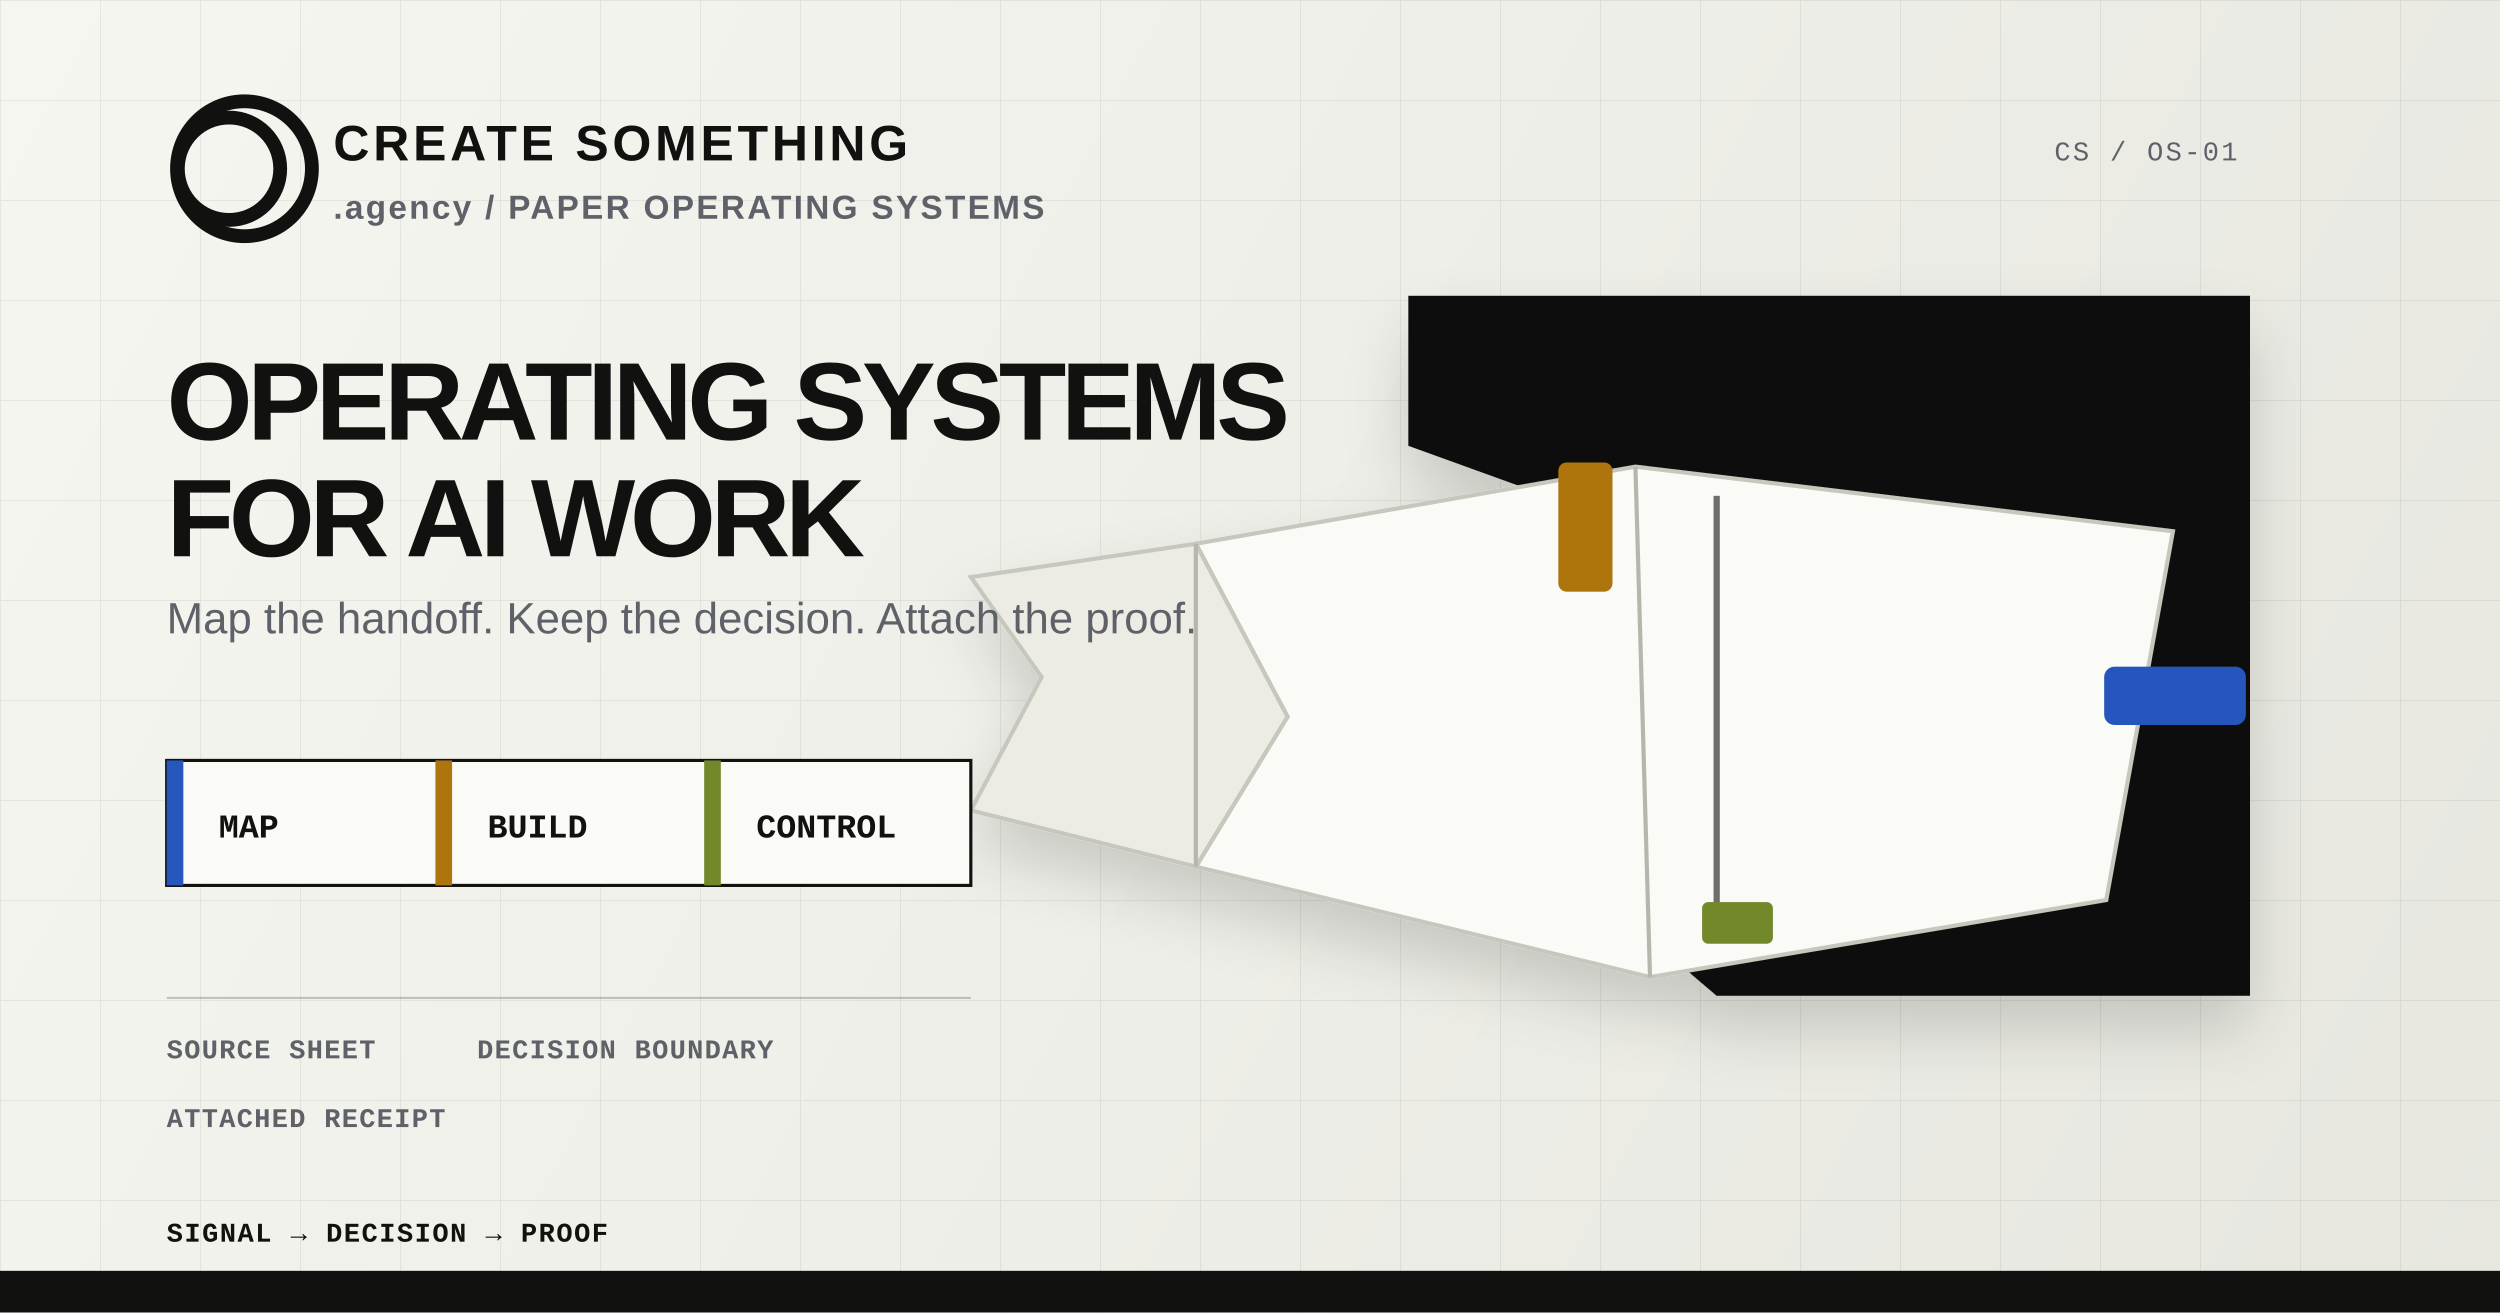
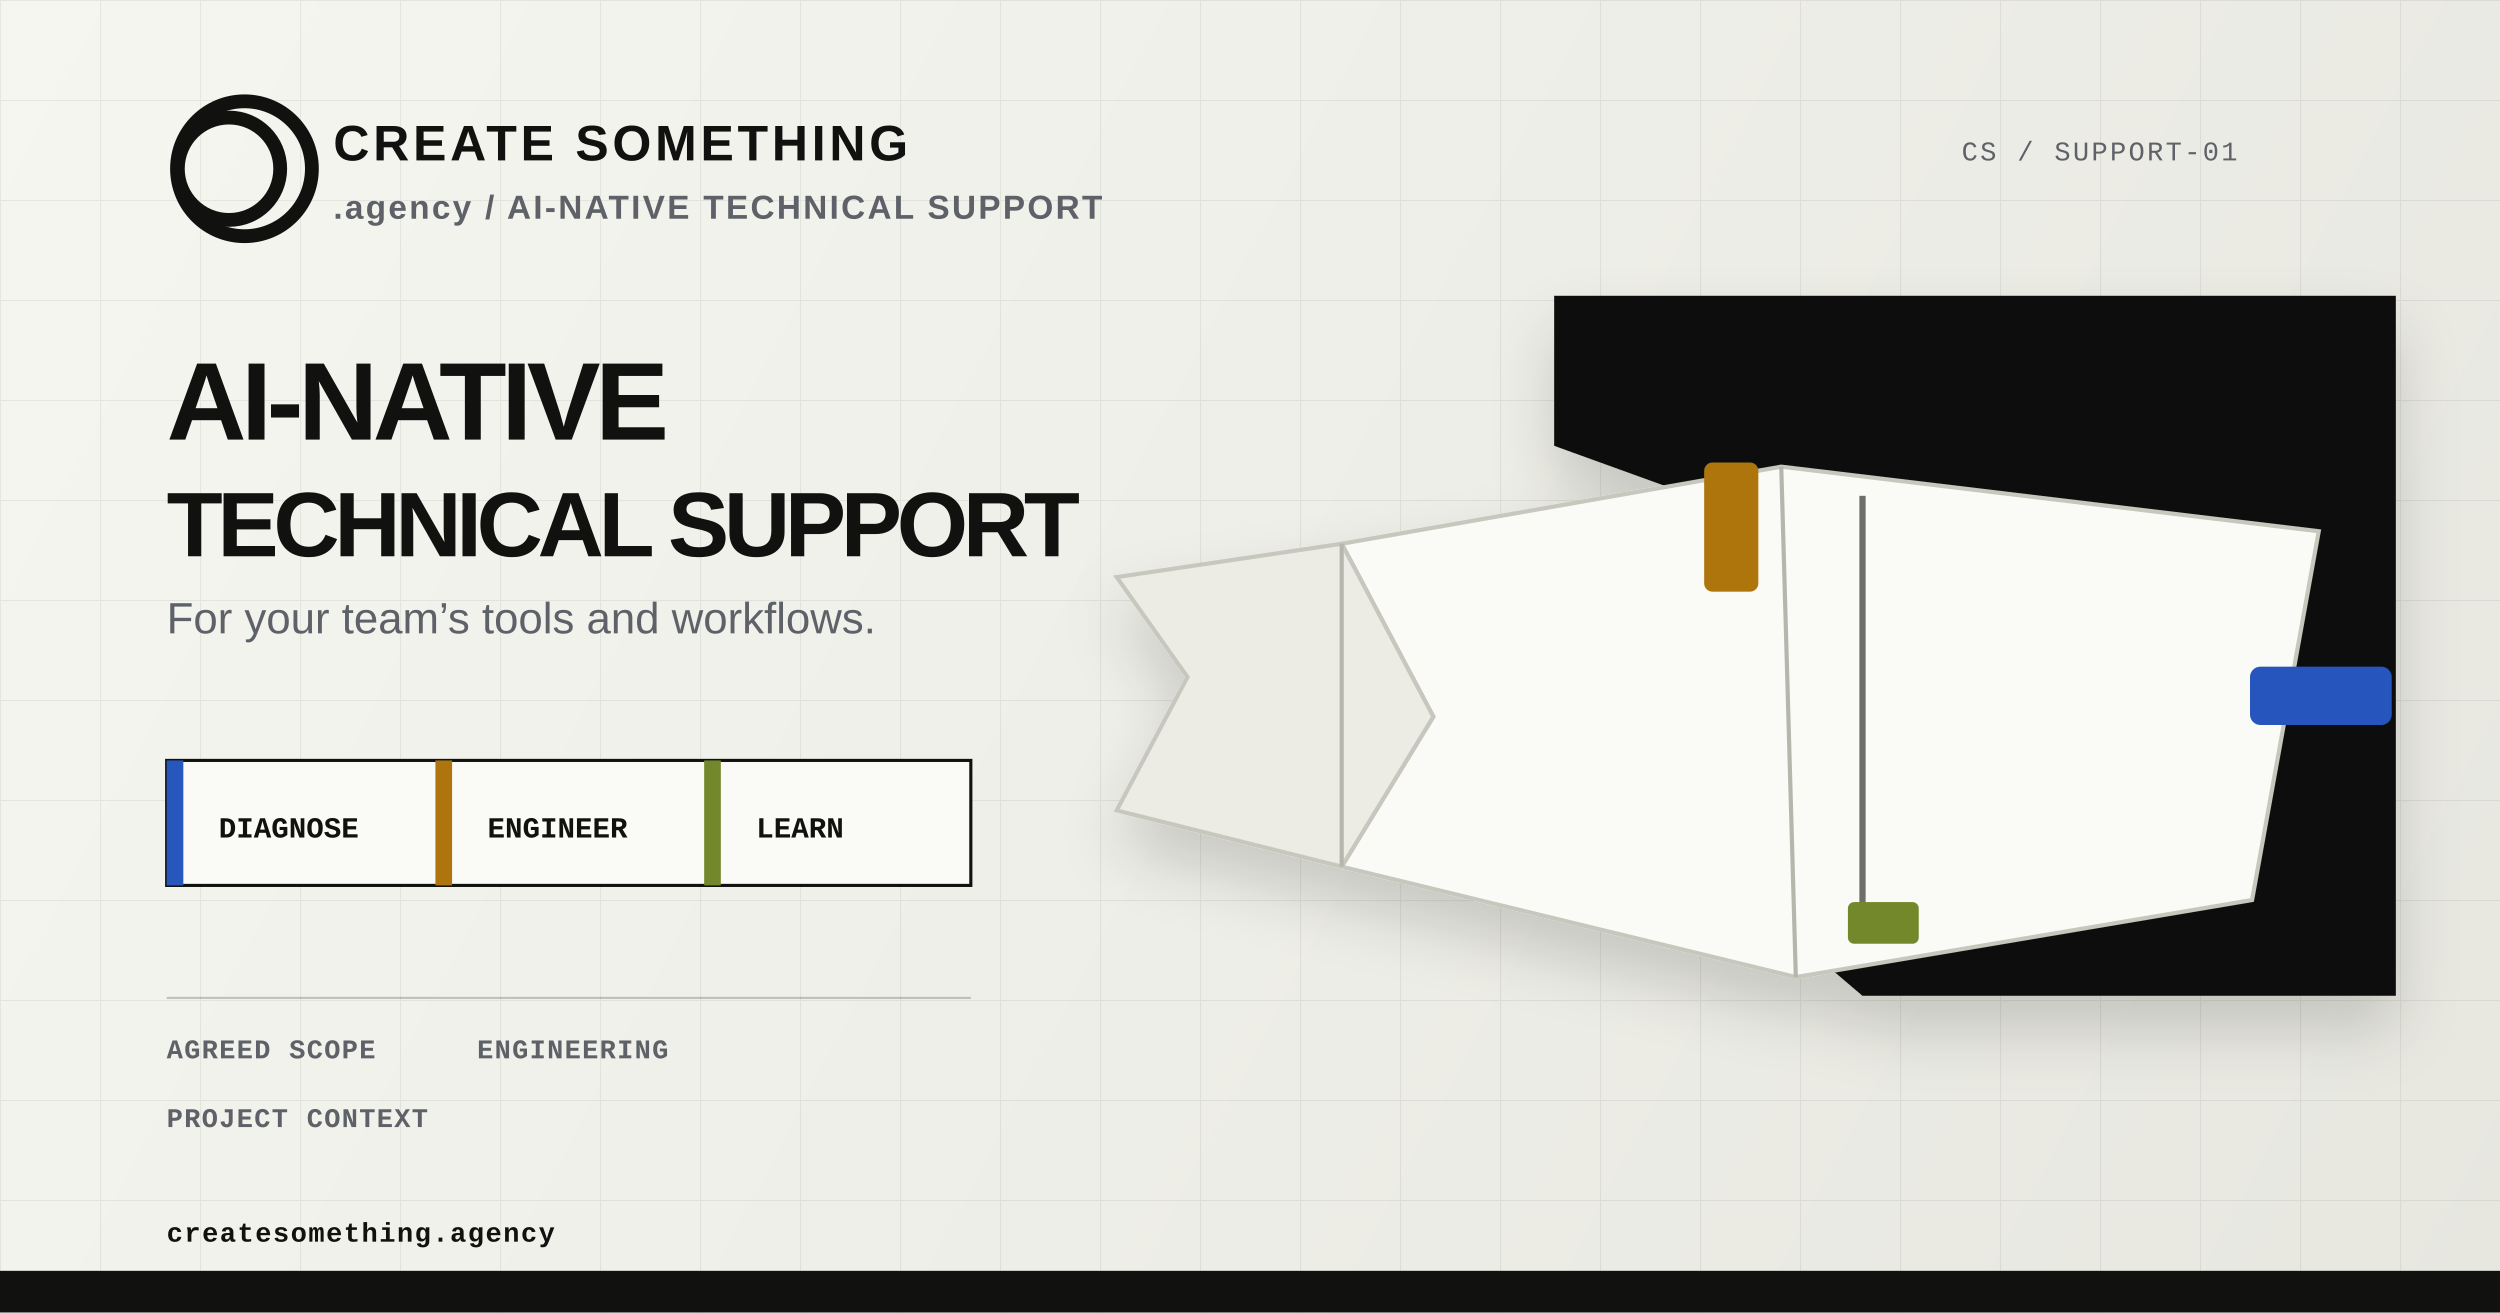
<svg xmlns="http://www.w3.org/2000/svg" width="1200" height="630" viewBox="0 0 1200 630" fill="none">
  <defs>
    <linearGradient id="paper" x1="0" y1="0" x2="1200" y2="630" gradientUnits="userSpaceOnUse">
      <stop stop-color="#F6F6F1" />
      <stop offset="1" stop-color="#E7E7E0" />
    </linearGradient>
    <pattern id="grid" width="48" height="48" patternUnits="userSpaceOnUse">
      <path d="M48 0H0V48" fill="none" stroke="#11110F" stroke-opacity=".07" />
    </pattern>
    <filter id="shadow" x="-20%" y="-20%" width="140%" height="150%">
      <feDropShadow dx="0" dy="16" stdDeviation="15" flood-color="#090909" flood-opacity=".16" />
    </filter>
  </defs>
  <rect width="1200" height="630" fill="url(#paper)" />
  <rect width="1200" height="630" fill="url(#grid)" />
  <rect x="0" y="610" width="1200" height="20" fill="#11110F" />
-   <g filter="url(#shadow)">
+   <g filter="url(#shadow)" transform="translate(70 0)">
    <path d="M676 142H1080V478H824L770 432V248L676 214V142Z" fill="#11110F" />
    <path d="M574 261L785 224L1043 255L1011 432L792 469L574 416L618 344L574 261Z" fill="#FAFAF6" stroke="#C7C7BE" stroke-width="2" />
    <path d="M574 261L618 344L574 416L466 389L500 325L466 277L574 261Z" fill="#ECECE5" stroke="#C7C7BE" stroke-width="2" />
    <path d="M574 261V416" stroke="#B6B6AD" stroke-width="2" />
    <path d="M785 224L792 469" stroke="#B6B6AD" stroke-width="2" />
    <path d="M824 238V452" stroke="#11110F" stroke-opacity=".6" stroke-width="3" />
    <rect x="1010" y="320" width="68" height="28" rx="5" fill="#2757BD" />
    <rect x="748" y="222" width="26" height="62" rx="4" fill="#AE740E" />
    <rect x="817" y="433" width="34" height="20" rx="3" fill="#73882A" />
  </g>
  <g transform="translate(76 42) scale(.78)" fill="none" stroke="#11110F" stroke-width="8.5">
    <circle cx="53" cy="50" r="41.5" />
    <circle cx="43.5" cy="50" r="31.5" />
  </g>
  <text x="160" y="77" fill="#11110F" font-family="Arial, Helvetica, sans-serif" font-size="24" font-weight="700" letter-spacing="1.8">CREATE SOMETHING</text>
-   <text x="160" y="105" fill="#5E6268" font-family="Arial, Helvetica, sans-serif" font-size="16" font-weight="600" letter-spacing="1.1">.agency / PAPER OPERATING SYSTEMS</text>
-   <text x="1074" y="77" fill="#5E6268" font-family="'Courier New', monospace" font-size="13" text-anchor="end" letter-spacing="1.1">CS / OS-01</text>
-   <text x="80" y="211" fill="#11110F" font-family="Arial, Helvetica, sans-serif" font-size="53" font-weight="700" letter-spacing="-2.5">OPERATING SYSTEMS</text>
-   <text x="80" y="267" fill="#11110F" font-family="Arial, Helvetica, sans-serif" font-size="53" font-weight="700" letter-spacing="-2.5">FOR AI WORK</text>
-   <text x="80" y="304" fill="#5E6268" font-family="Arial, Helvetica, sans-serif" font-size="21">Map the handoff. Keep the decision. Attach the proof.</text>
+   <text x="160" y="105" fill="#5E6268" font-family="Arial, Helvetica, sans-serif" font-size="16" font-weight="600" letter-spacing="1.1">.agency / AI-NATIVE TECHNICAL SUPPORT</text>
+   <text x="1074" y="77" fill="#5E6268" font-family="'Courier New', monospace" font-size="13" text-anchor="end" letter-spacing="1.1">CS / SUPPORT-01</text>
+   <text x="80" y="211" fill="#11110F" font-family="Arial, Helvetica, sans-serif" font-size="53" font-weight="700" letter-spacing="-2.5">AI-NATIVE</text>
+   <text x="80" y="267" fill="#11110F" font-family="Arial, Helvetica, sans-serif" font-size="44" font-weight="700" letter-spacing="-2.5">TECHNICAL SUPPORT</text>
+   <text x="80" y="304" fill="#5E6268" font-family="Arial, Helvetica, sans-serif" font-size="21">For your team’s tools and workflows.</text>
  <g transform="translate(80 365)">
    <rect width="386" height="60" fill="#FAFAF6" stroke="#11110F" stroke-width="1.5" />
    <rect x="0" width="8" height="60" fill="#2757BD" />
    <rect x="129" width="8" height="60" fill="#AE740E" />
    <rect x="258" width="8" height="60" fill="#73882A" />
-     <text x="25" y="37" fill="#11110F" font-family="'Courier New', monospace" font-size="16" font-weight="700">MAP</text>
-     <text x="154" y="37" fill="#11110F" font-family="'Courier New', monospace" font-size="16" font-weight="700">BUILD</text>
-     <text x="283" y="37" fill="#11110F" font-family="'Courier New', monospace" font-size="16" font-weight="700">CONTROL</text>
+     <text x="25" y="37" fill="#11110F" font-family="'Courier New', monospace" font-size="14" font-weight="700">DIAGNOSE</text>
+     <text x="154" y="37" fill="#11110F" font-family="'Courier New', monospace" font-size="14" font-weight="700">ENGINEER</text>
+     <text x="283" y="37" fill="#11110F" font-family="'Courier New', monospace" font-size="14" font-weight="700">LEARN</text>
  </g>
  <line x1="80" y1="479" x2="466" y2="479" stroke="#11110F" stroke-opacity=".22" />
-   <text x="80" y="508" fill="#5E6268" font-family="'Courier New', monospace" font-size="13" font-weight="700" letter-spacing=".6">SOURCE SHEET</text>
-   <text x="229" y="508" fill="#5E6268" font-family="'Courier New', monospace" font-size="13" font-weight="700" letter-spacing=".6">DECISION BOUNDARY</text>
-   <text x="80" y="541" fill="#5E6268" font-family="'Courier New', monospace" font-size="13" font-weight="700" letter-spacing=".6">ATTACHED RECEIPT</text>
-   <text x="80" y="596" fill="#11110F" font-family="'Courier New', monospace" font-size="13" font-weight="700" letter-spacing=".7">SIGNAL → DECISION → PROOF</text>
+   <text x="80" y="508" fill="#5E6268" font-family="'Courier New', monospace" font-size="13" font-weight="700" letter-spacing=".6">AGREED SCOPE</text>
+   <text x="229" y="508" fill="#5E6268" font-family="'Courier New', monospace" font-size="13" font-weight="700" letter-spacing=".6">ENGINEERING</text>
+   <text x="80" y="541" fill="#5E6268" font-family="'Courier New', monospace" font-size="13" font-weight="700" letter-spacing=".6">PROJECT CONTEXT</text>
+   <text x="80" y="596" fill="#11110F" font-family="'Courier New', monospace" font-size="13" font-weight="700" letter-spacing=".7">createsomething.agency</text>
</svg>
